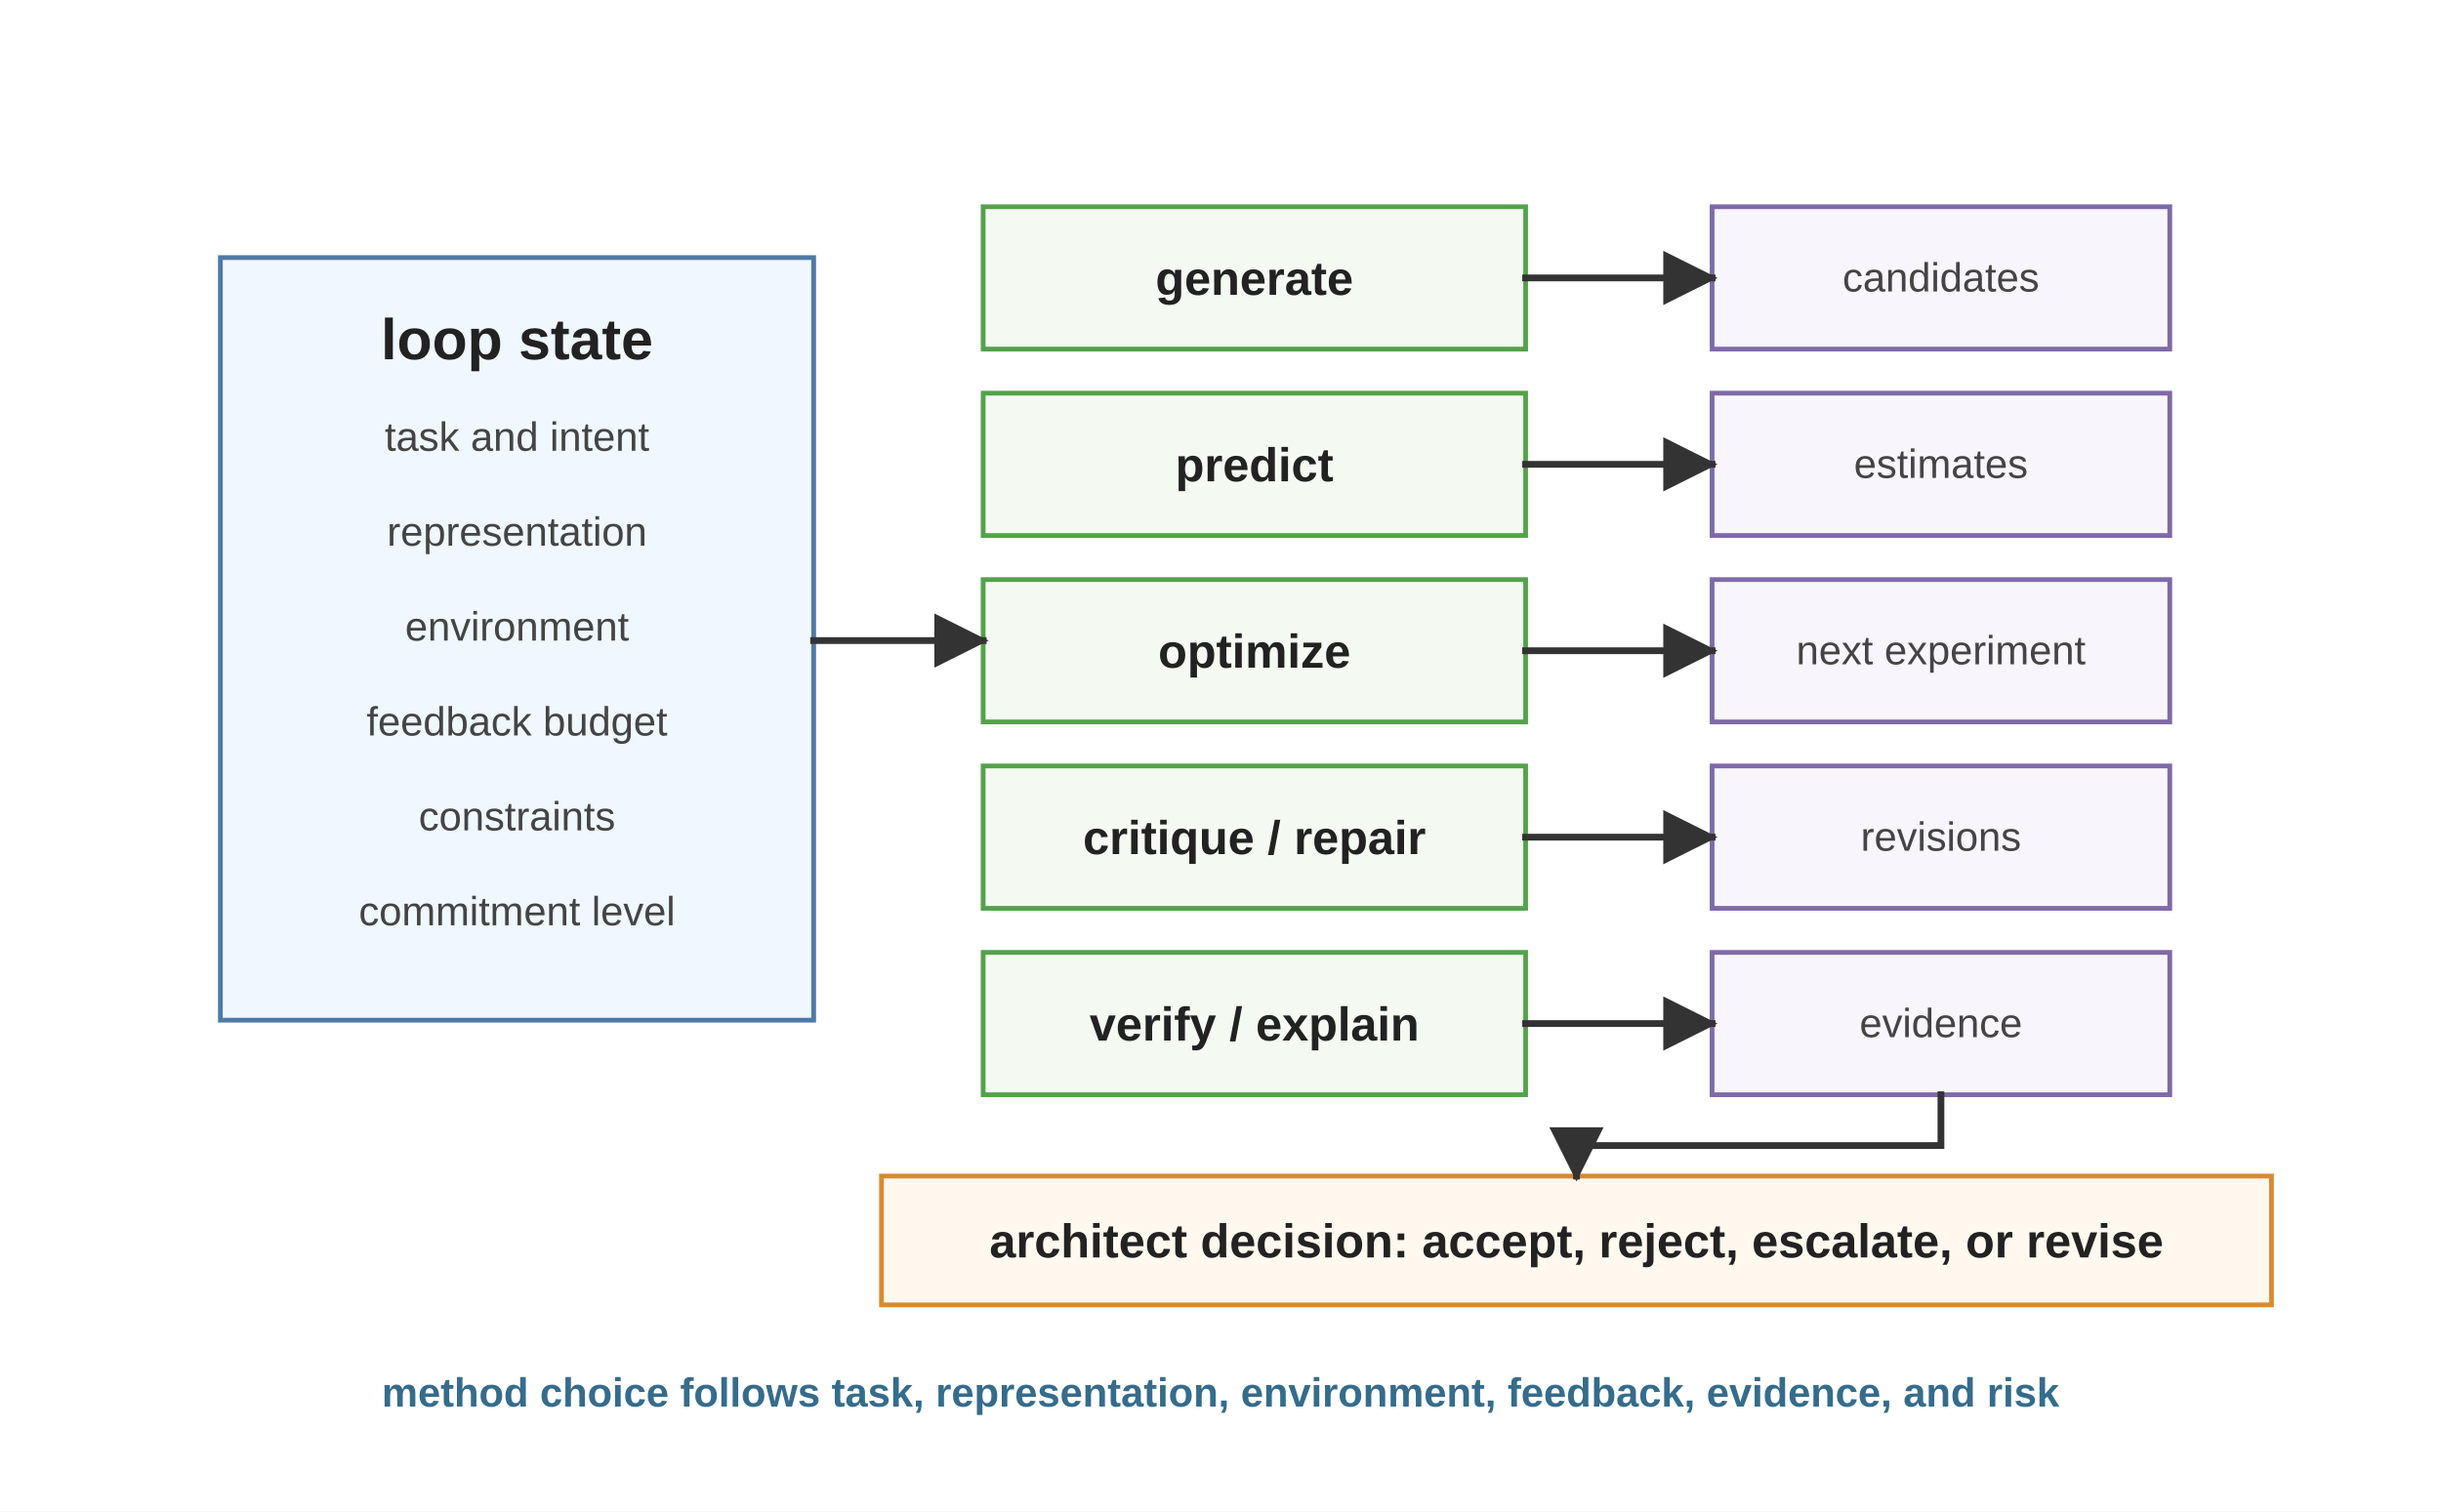
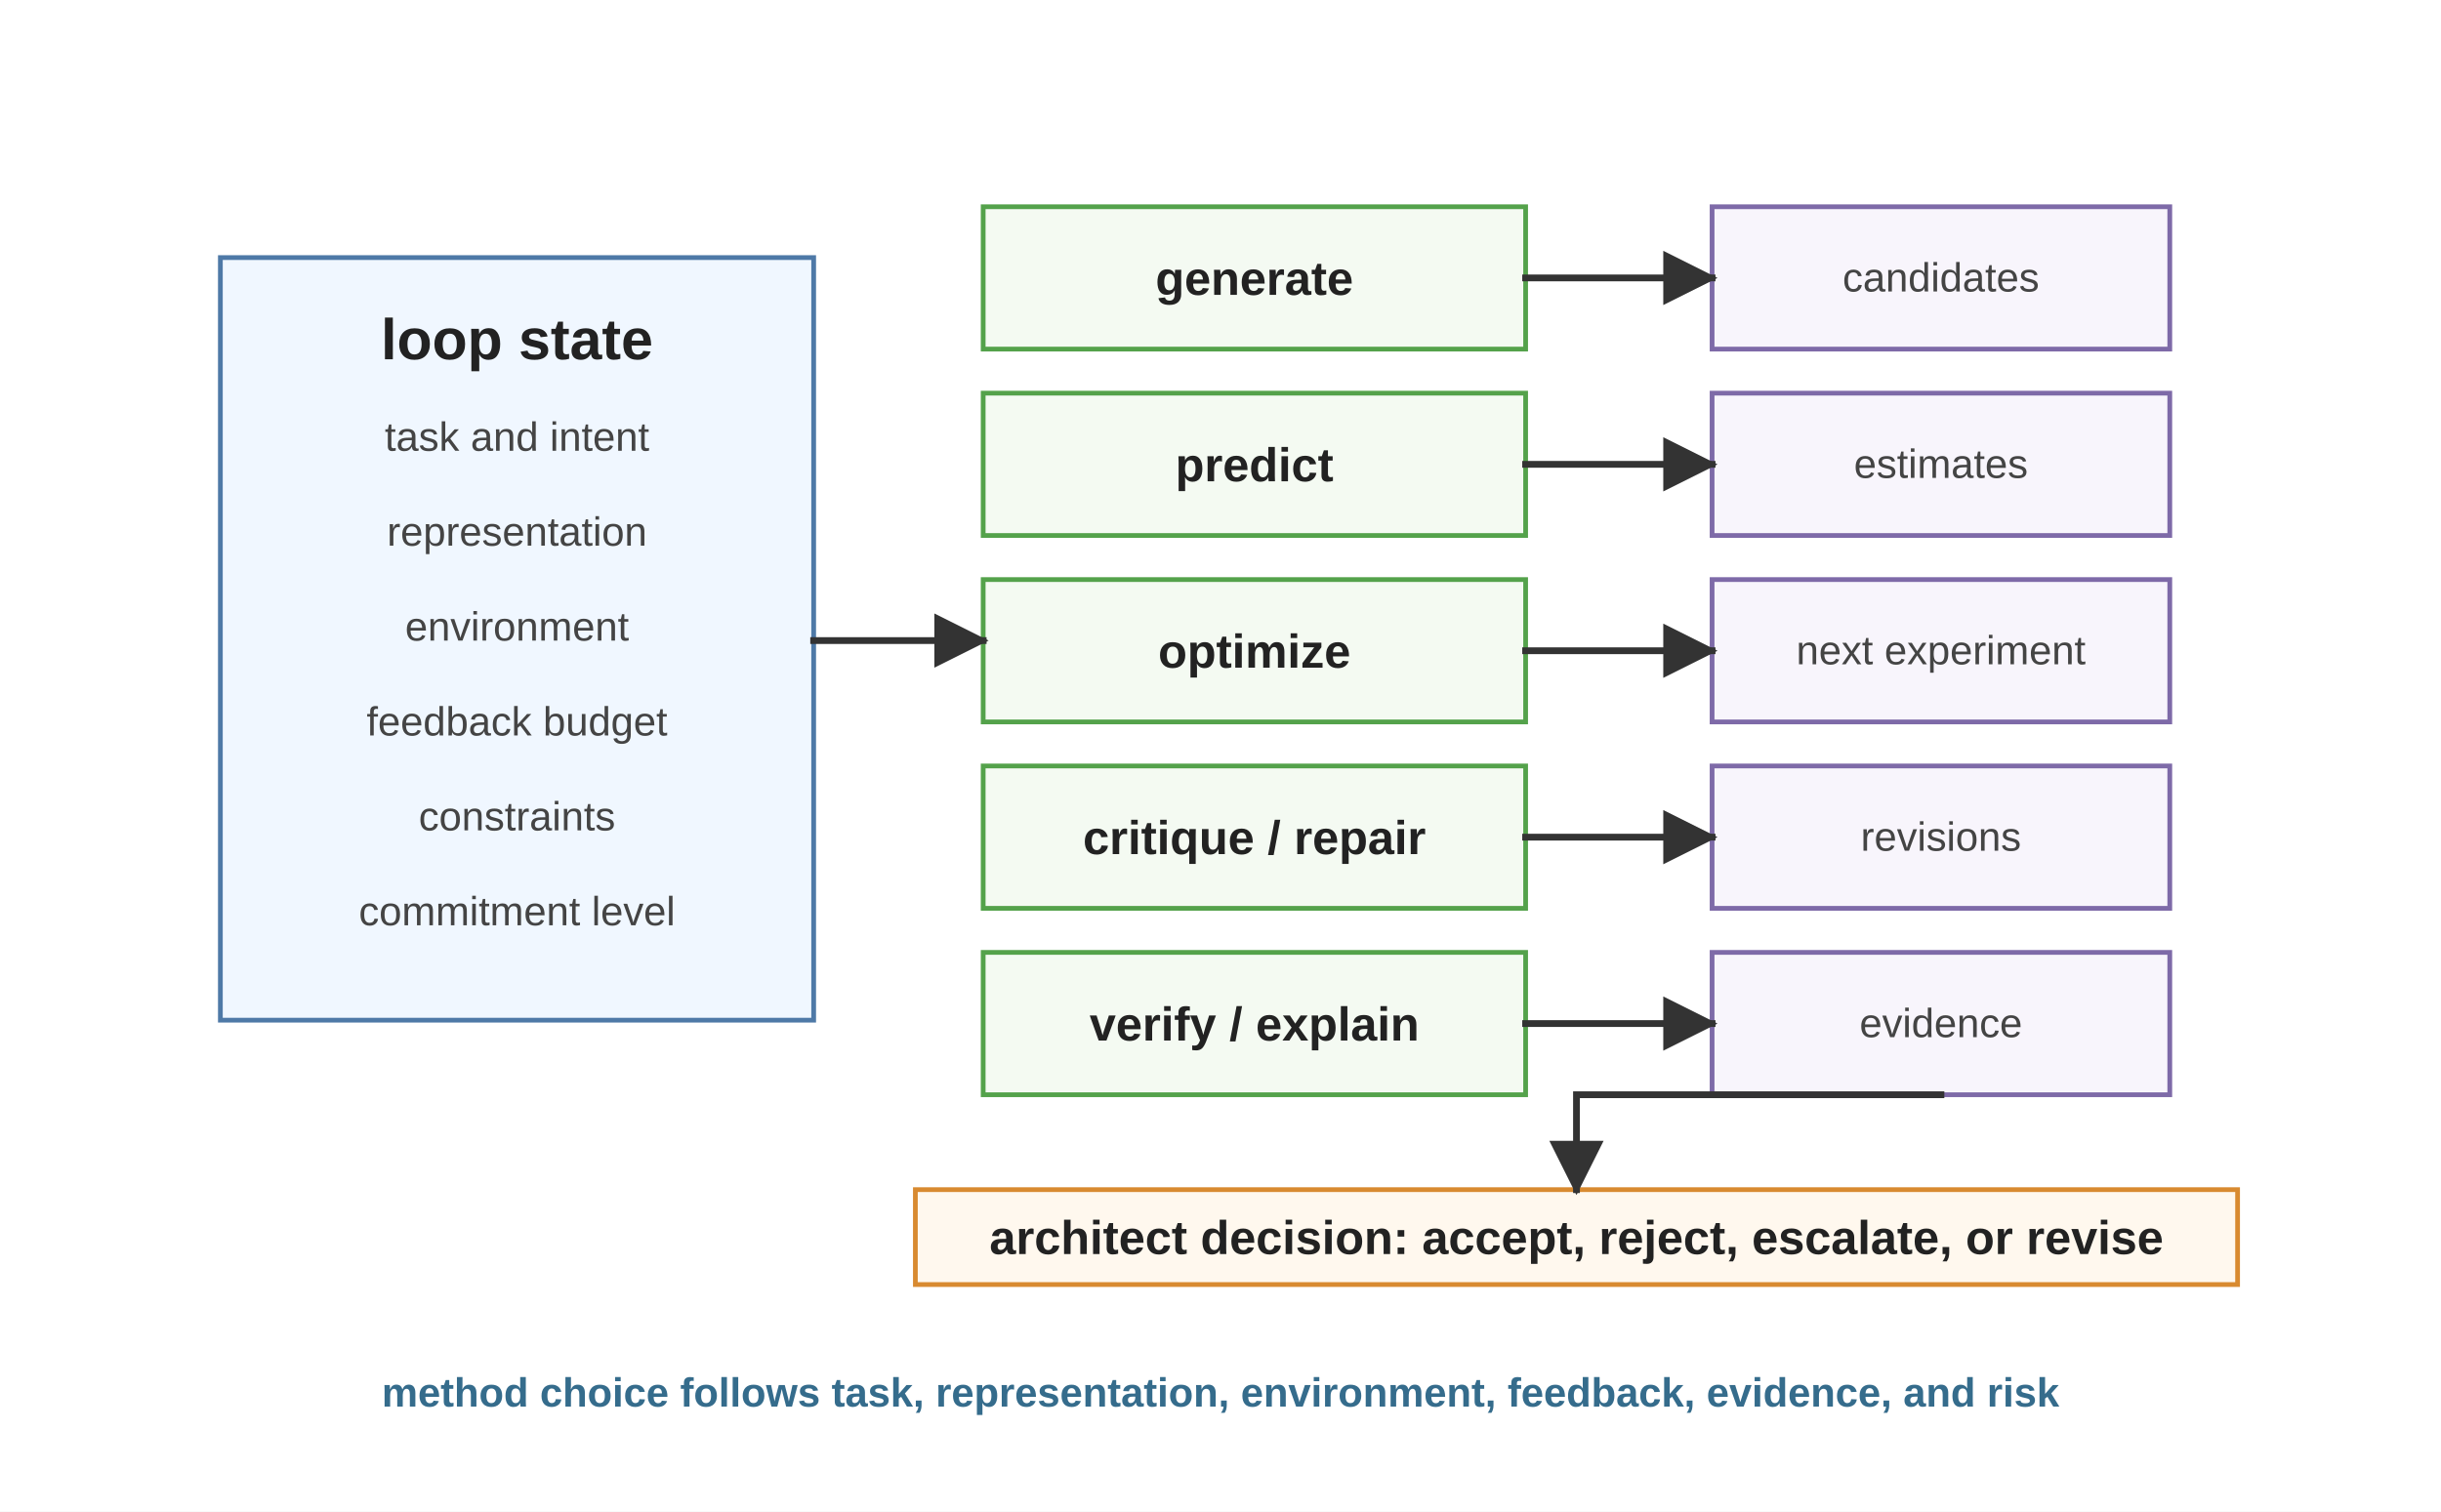
<svg xmlns="http://www.w3.org/2000/svg" viewBox="0 0 720 446" role="img">
  <defs>
    <marker id="arrow" viewBox="0 0 10 10" refX="9" refY="5" markerWidth="8" markerHeight="8" orient="auto">
      <path d="M 0 0 L 10 5 L 0 10 z" fill="#333333" />
    </marker>
    <style>
      .font { font-family: Arial, Helvetica, sans-serif; }
      .panel-title { font-size: 17px; font-weight: 700; fill: #222222; }
      .label { font-size: 14px; font-weight: 700; fill: #222222; }
      .small { font-size: 12px; fill: #444444; }
      .note { font-size: 12px; font-weight: 700; fill: #356C8C; }
      .state { fill: #F0F7FF; stroke: #4E79A7; stroke-width: 1.4; }
      .method { fill: #F4FAF2; stroke: #54A24B; stroke-width: 1.4; }
      .output { fill: #F8F5FC; stroke: #7E6AA8; stroke-width: 1.4; }
      .decision { fill: #FFF8EE; stroke: #D88A30; stroke-width: 1.4; }
      .arrow { stroke: #333333; stroke-width: 2; fill: none; stroke-linecap: square; stroke-linejoin: miter; }
    </style>
  </defs>
  <rect width="720" height="446" fill="#ffffff" />
  <g class="font" transform="translate(0,-54)">
    <rect class="state" x="65" y="130" width="175" height="225" />
    <text class="panel-title" x="152.5" y="160" text-anchor="middle">loop state</text>
    <text class="small" x="152.5" y="187" text-anchor="middle">task and intent</text>
    <text class="small" x="152.5" y="215" text-anchor="middle">representation</text>
    <text class="small" x="152.5" y="243" text-anchor="middle">environment</text>
    <text class="small" x="152.5" y="271" text-anchor="middle">feedback budget</text>
    <text class="small" x="152.5" y="299" text-anchor="middle">constraints</text>
    <text class="small" x="152.5" y="327" text-anchor="middle">commitment level</text>
    <rect class="method" x="290" y="115" width="160" height="42" />
    <text class="label" x="370" y="141" text-anchor="middle">generate</text>
    <rect class="method" x="290" y="170" width="160" height="42" />
    <text class="label" x="370" y="196" text-anchor="middle">predict</text>
    <rect class="method" x="290" y="225" width="160" height="42" />
    <text class="label" x="370" y="251" text-anchor="middle">optimize</text>
    <rect class="method" x="290" y="280" width="160" height="42" />
    <text class="label" x="370" y="306" text-anchor="middle">critique / repair</text>
    <rect class="method" x="290" y="335" width="160" height="42" />
    <text class="label" x="370" y="361" text-anchor="middle">verify / explain</text>
    <rect class="output" x="505" y="115" width="135" height="42" />
    <text class="small" x="572.5" y="140" text-anchor="middle">candidates</text>
    <rect class="output" x="505" y="170" width="135" height="42" />
    <text class="small" x="572.5" y="195" text-anchor="middle">estimates</text>
    <rect class="output" x="505" y="225" width="135" height="42" />
    <text class="small" x="572.5" y="250" text-anchor="middle">next experiment</text>
    <rect class="output" x="505" y="280" width="135" height="42" />
    <text class="small" x="572.5" y="305" text-anchor="middle">revisions</text>
    <rect class="output" x="505" y="335" width="135" height="42" />
    <text class="small" x="572.5" y="360" text-anchor="middle">evidence</text>
-     <rect class="decision" x="260" y="401" width="410" height="38" />
-     <text class="label" x="465" y="425" text-anchor="middle">architect decision: accept, reject, escalate, or revise</text>
+     <rect class="decision" x="270" y="405" width="390" height="28" />
+     <text class="label" x="465" y="424" text-anchor="middle">architect decision: accept, reject, escalate, or revise</text>
    <line class="arrow" x1="240" y1="243" x2="290" y2="243" marker-end="url(#arrow)" />
    <line class="arrow" x1="450" y1="136" x2="505" y2="136" marker-end="url(#arrow)" />
    <line class="arrow" x1="450" y1="191" x2="505" y2="191" marker-end="url(#arrow)" />
    <line class="arrow" x1="450" y1="246" x2="505" y2="246" marker-end="url(#arrow)" />
    <line class="arrow" x1="450" y1="301" x2="505" y2="301" marker-end="url(#arrow)" />
    <line class="arrow" x1="450" y1="356" x2="505" y2="356" marker-end="url(#arrow)" />
-     <polyline class="arrow" points="572.5,377 572.5,392 465,392 465,401" marker-end="url(#arrow)" />
+     <polyline class="arrow" points="572.5,377 465,377 465,405" marker-end="url(#arrow)" />
    <text class="note" x="360" y="469" text-anchor="middle">method choice follows task, representation, environment, feedback, evidence, and risk</text>
  </g>
</svg>
